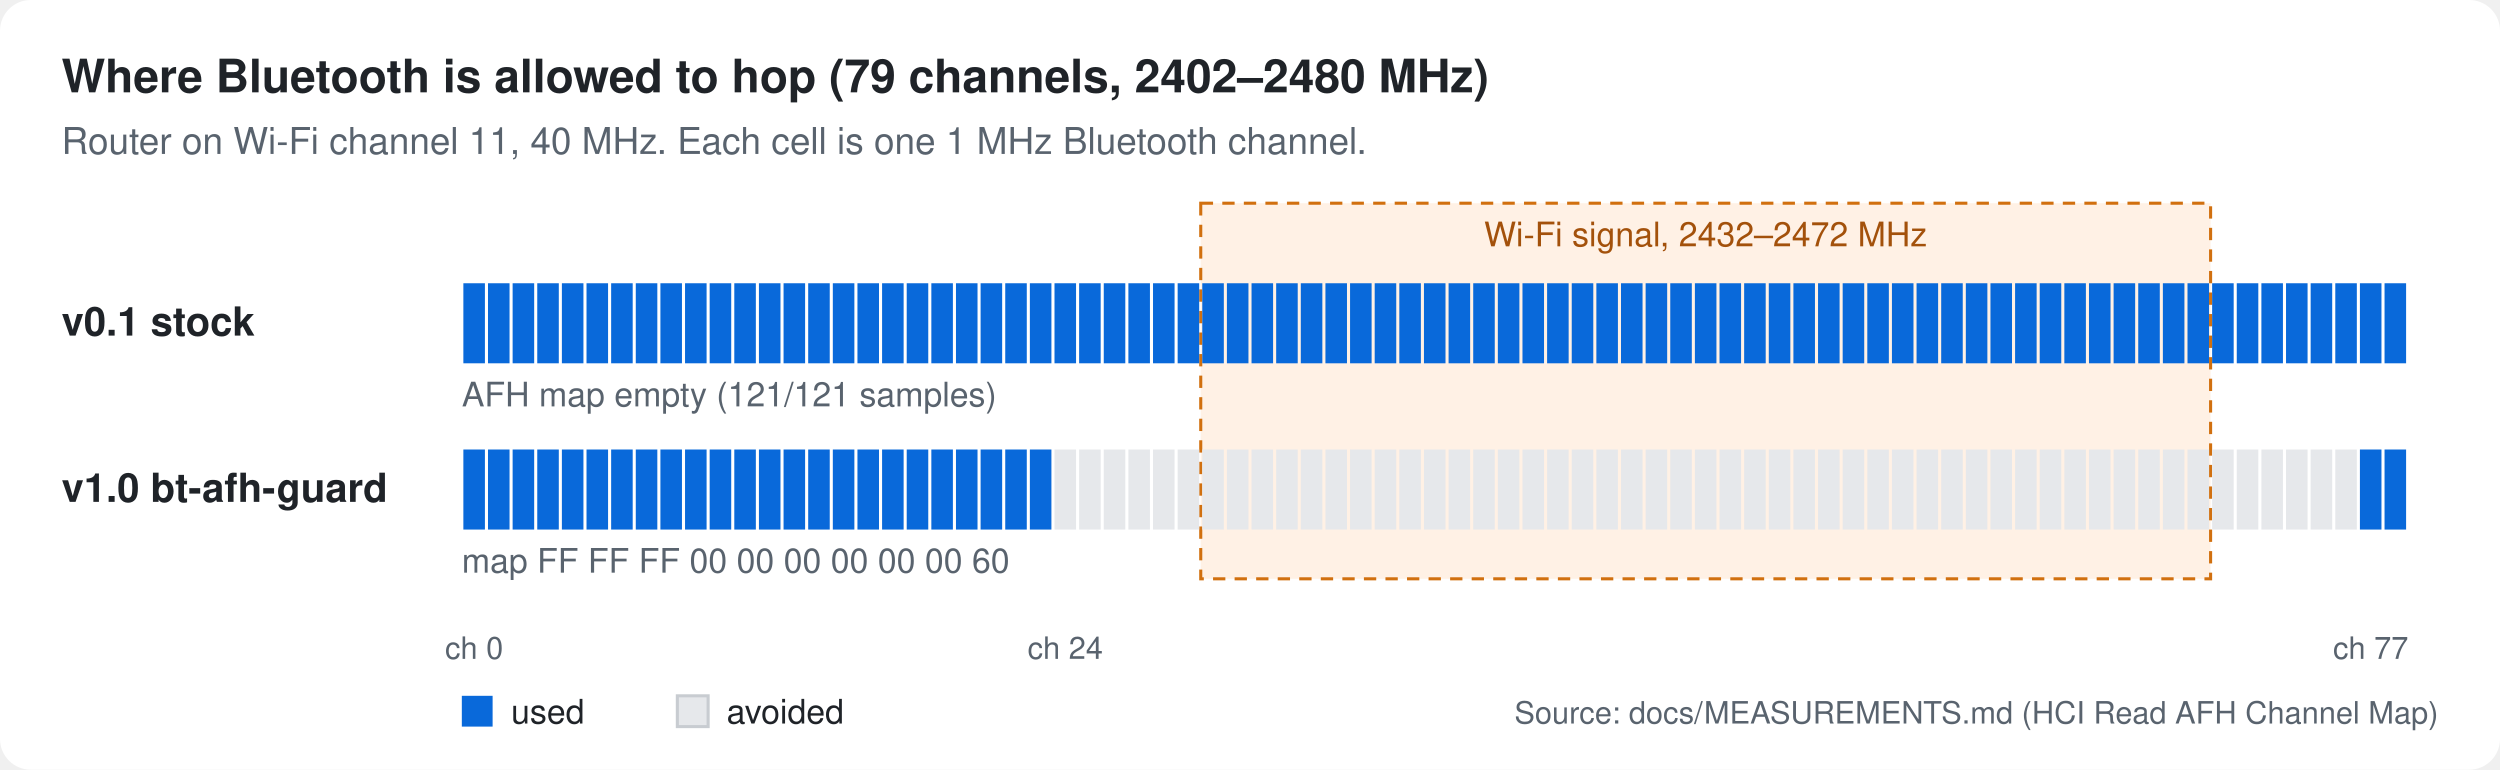
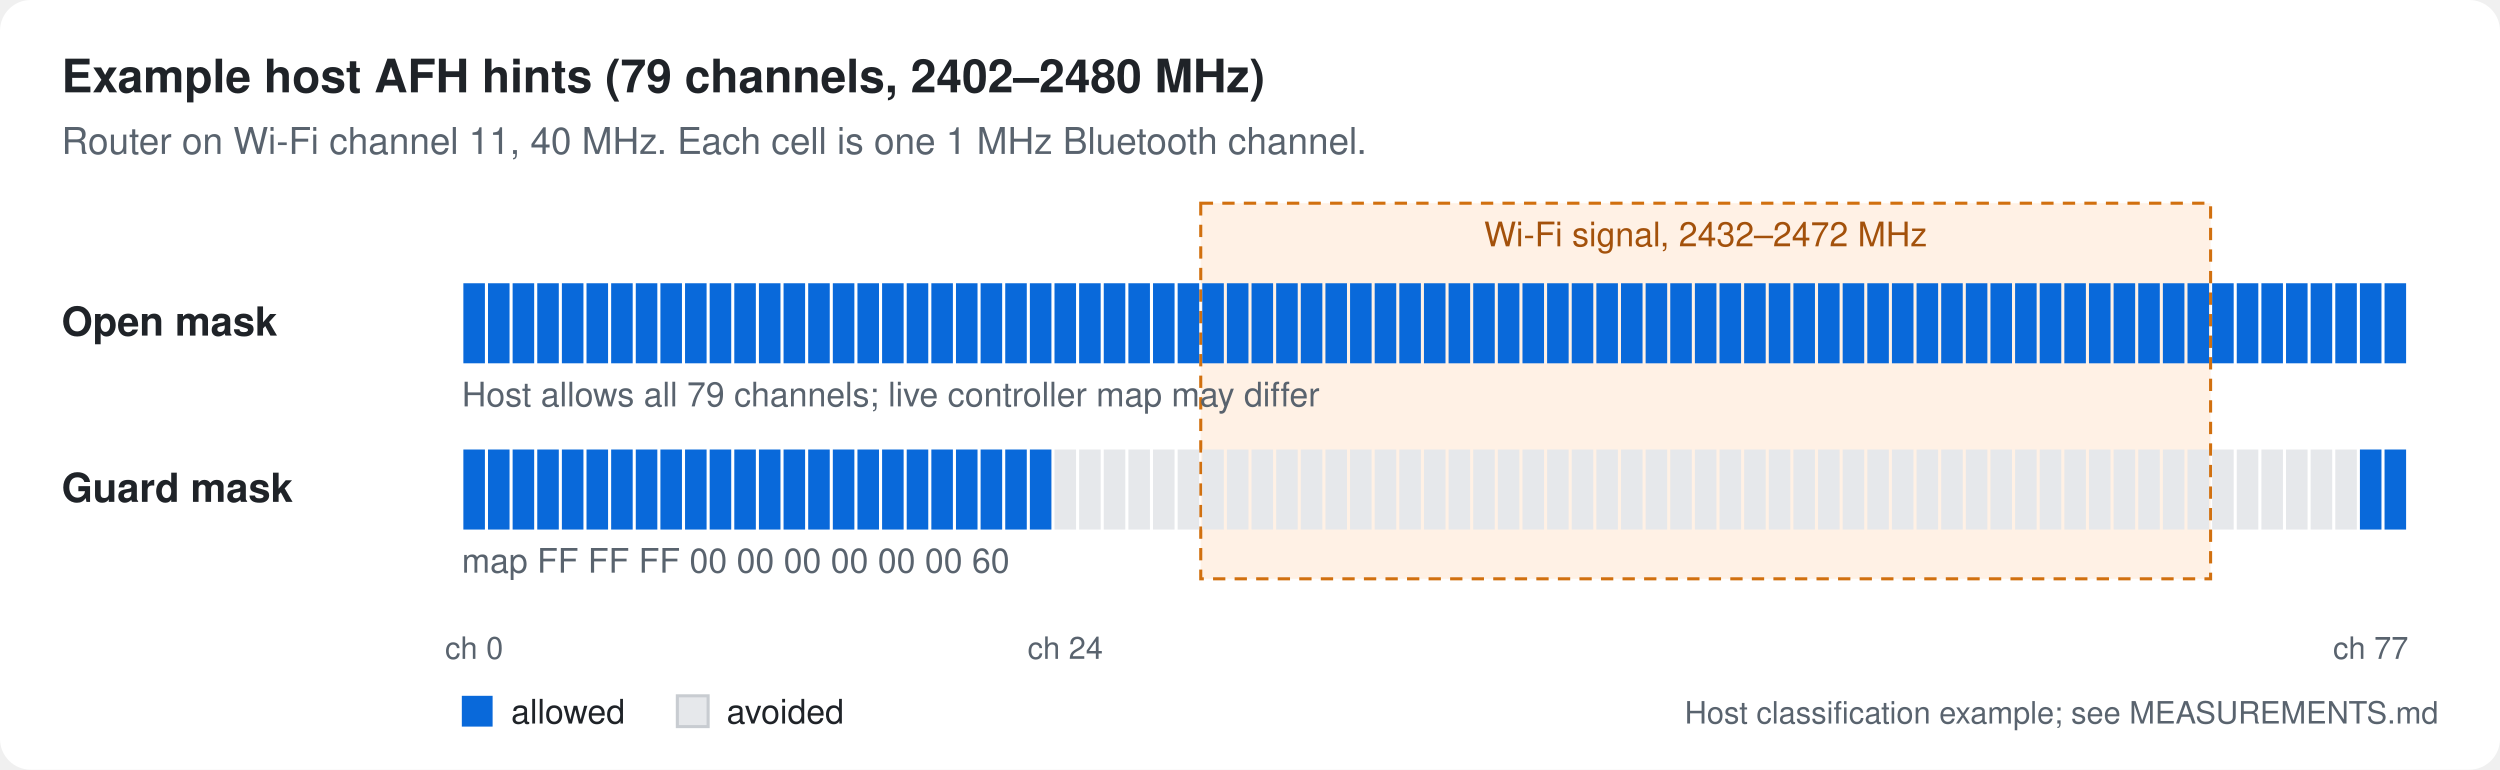
<svg xmlns="http://www.w3.org/2000/svg" viewBox="0 0 812 250" width="812" height="250" font-family="-apple-system,Segoe UI,Helvetica,Arial,sans-serif" role="img" aria-labelledby="t d">
  <rect width="812" height="250" rx="10" fill="#ffffff" />
-   <text x="20" y="30" font-size="15" font-weight="700" fill="#1f2328">Where Bluetooth is allowed to hop (79 channels, 2402–2480 MHz)</text>
+   <text x="20" y="30" font-size="15" font-weight="700" fill="#1f2328">Example host AFH hints (79 channels, 2402–2480 MHz)</text>
  <text x="20" y="50" font-size="12" fill="#59636e">Router on Wi-Fi channel 11, 40 MHz. Each cell is one 1 MHz Bluetooth channel.</text>
  <rect x="390" y="66" width="328" height="122" fill="#fff1e5" stroke="#d1700f" stroke-dasharray="4 3" />
  <text x="554.0" y="80" font-size="11" text-anchor="middle" fill="#a3510b">Wi-Fi signal, 2432–2472 MHz</text>
-   <text x="20" y="109" font-size="13" font-weight="600" fill="#1f2328">v0.1  stock</text>
+   <text x="20" y="109" font-size="13" font-weight="600" fill="#1f2328">Open mask</text>
  <rect x="150.5" y="92" width="7" height="26" fill="#0969da" />
  <rect x="158.5" y="92" width="7" height="26" fill="#0969da" />
  <rect x="166.5" y="92" width="7" height="26" fill="#0969da" />
  <rect x="174.5" y="92" width="7" height="26" fill="#0969da" />
  <rect x="182.5" y="92" width="7" height="26" fill="#0969da" />
  <rect x="190.5" y="92" width="7" height="26" fill="#0969da" />
  <rect x="198.5" y="92" width="7" height="26" fill="#0969da" />
  <rect x="206.5" y="92" width="7" height="26" fill="#0969da" />
  <rect x="214.5" y="92" width="7" height="26" fill="#0969da" />
  <rect x="222.5" y="92" width="7" height="26" fill="#0969da" />
  <rect x="230.5" y="92" width="7" height="26" fill="#0969da" />
  <rect x="238.5" y="92" width="7" height="26" fill="#0969da" />
  <rect x="246.5" y="92" width="7" height="26" fill="#0969da" />
  <rect x="254.5" y="92" width="7" height="26" fill="#0969da" />
  <rect x="262.5" y="92" width="7" height="26" fill="#0969da" />
  <rect x="270.5" y="92" width="7" height="26" fill="#0969da" />
  <rect x="278.5" y="92" width="7" height="26" fill="#0969da" />
  <rect x="286.5" y="92" width="7" height="26" fill="#0969da" />
  <rect x="294.5" y="92" width="7" height="26" fill="#0969da" />
  <rect x="302.5" y="92" width="7" height="26" fill="#0969da" />
  <rect x="310.5" y="92" width="7" height="26" fill="#0969da" />
  <rect x="318.5" y="92" width="7" height="26" fill="#0969da" />
  <rect x="326.5" y="92" width="7" height="26" fill="#0969da" />
  <rect x="334.5" y="92" width="7" height="26" fill="#0969da" />
  <rect x="342.5" y="92" width="7" height="26" fill="#0969da" />
  <rect x="350.5" y="92" width="7" height="26" fill="#0969da" />
  <rect x="358.5" y="92" width="7" height="26" fill="#0969da" />
  <rect x="366.5" y="92" width="7" height="26" fill="#0969da" />
  <rect x="374.5" y="92" width="7" height="26" fill="#0969da" />
  <rect x="382.5" y="92" width="7" height="26" fill="#0969da" />
  <rect x="390.5" y="92" width="7" height="26" fill="#0969da" />
  <rect x="398.5" y="92" width="7" height="26" fill="#0969da" />
  <rect x="406.5" y="92" width="7" height="26" fill="#0969da" />
  <rect x="414.5" y="92" width="7" height="26" fill="#0969da" />
  <rect x="422.5" y="92" width="7" height="26" fill="#0969da" />
  <rect x="430.5" y="92" width="7" height="26" fill="#0969da" />
  <rect x="438.5" y="92" width="7" height="26" fill="#0969da" />
  <rect x="446.5" y="92" width="7" height="26" fill="#0969da" />
  <rect x="454.5" y="92" width="7" height="26" fill="#0969da" />
  <rect x="462.5" y="92" width="7" height="26" fill="#0969da" />
  <rect x="470.5" y="92" width="7" height="26" fill="#0969da" />
  <rect x="478.5" y="92" width="7" height="26" fill="#0969da" />
  <rect x="486.5" y="92" width="7" height="26" fill="#0969da" />
  <rect x="494.5" y="92" width="7" height="26" fill="#0969da" />
  <rect x="502.5" y="92" width="7" height="26" fill="#0969da" />
  <rect x="510.5" y="92" width="7" height="26" fill="#0969da" />
  <rect x="518.5" y="92" width="7" height="26" fill="#0969da" />
  <rect x="526.5" y="92" width="7" height="26" fill="#0969da" />
  <rect x="534.5" y="92" width="7" height="26" fill="#0969da" />
  <rect x="542.5" y="92" width="7" height="26" fill="#0969da" />
  <rect x="550.5" y="92" width="7" height="26" fill="#0969da" />
  <rect x="558.5" y="92" width="7" height="26" fill="#0969da" />
  <rect x="566.5" y="92" width="7" height="26" fill="#0969da" />
  <rect x="574.5" y="92" width="7" height="26" fill="#0969da" />
  <rect x="582.5" y="92" width="7" height="26" fill="#0969da" />
  <rect x="590.5" y="92" width="7" height="26" fill="#0969da" />
  <rect x="598.5" y="92" width="7" height="26" fill="#0969da" />
  <rect x="606.5" y="92" width="7" height="26" fill="#0969da" />
  <rect x="614.5" y="92" width="7" height="26" fill="#0969da" />
  <rect x="622.5" y="92" width="7" height="26" fill="#0969da" />
  <rect x="630.5" y="92" width="7" height="26" fill="#0969da" />
  <rect x="638.5" y="92" width="7" height="26" fill="#0969da" />
  <rect x="646.5" y="92" width="7" height="26" fill="#0969da" />
  <rect x="654.5" y="92" width="7" height="26" fill="#0969da" />
  <rect x="662.5" y="92" width="7" height="26" fill="#0969da" />
  <rect x="670.5" y="92" width="7" height="26" fill="#0969da" />
  <rect x="678.5" y="92" width="7" height="26" fill="#0969da" />
  <rect x="686.5" y="92" width="7" height="26" fill="#0969da" />
  <rect x="694.5" y="92" width="7" height="26" fill="#0969da" />
  <rect x="702.5" y="92" width="7" height="26" fill="#0969da" />
  <rect x="710.5" y="92" width="7" height="26" fill="#0969da" />
  <rect x="718.5" y="92" width="7" height="26" fill="#0969da" />
  <rect x="726.5" y="92" width="7" height="26" fill="#0969da" />
  <rect x="734.5" y="92" width="7" height="26" fill="#0969da" />
  <rect x="742.5" y="92" width="7" height="26" fill="#0969da" />
  <rect x="750.5" y="92" width="7" height="26" fill="#0969da" />
  <rect x="758.5" y="92" width="7" height="26" fill="#0969da" />
  <rect x="766.5" y="92" width="7" height="26" fill="#0969da" />
  <rect x="774.5" y="92" width="7" height="26" fill="#0969da" />
-   <text x="150" y="132" font-size="11" fill="#59636e">AFH map empty (121/121 samples)</text>
-   <text x="20" y="163" font-size="13" font-weight="600" fill="#1f2328">v1.0  bt-afh-guard</text>
+   <text x="150" y="132" font-size="11" fill="#59636e">Host allows all 79 channels; live controller map may differ</text>
+   <text x="20" y="163" font-size="13" font-weight="600" fill="#1f2328">Guard mask</text>
  <rect x="150.5" y="146" width="7" height="26" fill="#0969da" />
  <rect x="158.5" y="146" width="7" height="26" fill="#0969da" />
  <rect x="166.5" y="146" width="7" height="26" fill="#0969da" />
  <rect x="174.5" y="146" width="7" height="26" fill="#0969da" />
  <rect x="182.5" y="146" width="7" height="26" fill="#0969da" />
  <rect x="190.5" y="146" width="7" height="26" fill="#0969da" />
  <rect x="198.5" y="146" width="7" height="26" fill="#0969da" />
  <rect x="206.5" y="146" width="7" height="26" fill="#0969da" />
  <rect x="214.5" y="146" width="7" height="26" fill="#0969da" />
  <rect x="222.5" y="146" width="7" height="26" fill="#0969da" />
  <rect x="230.5" y="146" width="7" height="26" fill="#0969da" />
  <rect x="238.5" y="146" width="7" height="26" fill="#0969da" />
  <rect x="246.5" y="146" width="7" height="26" fill="#0969da" />
  <rect x="254.5" y="146" width="7" height="26" fill="#0969da" />
  <rect x="262.5" y="146" width="7" height="26" fill="#0969da" />
  <rect x="270.5" y="146" width="7" height="26" fill="#0969da" />
  <rect x="278.5" y="146" width="7" height="26" fill="#0969da" />
  <rect x="286.5" y="146" width="7" height="26" fill="#0969da" />
  <rect x="294.5" y="146" width="7" height="26" fill="#0969da" />
  <rect x="302.5" y="146" width="7" height="26" fill="#0969da" />
  <rect x="310.5" y="146" width="7" height="26" fill="#0969da" />
  <rect x="318.5" y="146" width="7" height="26" fill="#0969da" />
  <rect x="326.5" y="146" width="7" height="26" fill="#0969da" />
  <rect x="334.5" y="146" width="7" height="26" fill="#0969da" />
  <rect x="342.5" y="146" width="7" height="26" fill="#e6e8eb" />
  <rect x="350.5" y="146" width="7" height="26" fill="#e6e8eb" />
  <rect x="358.5" y="146" width="7" height="26" fill="#e6e8eb" />
  <rect x="366.5" y="146" width="7" height="26" fill="#e6e8eb" />
  <rect x="374.5" y="146" width="7" height="26" fill="#e6e8eb" />
  <rect x="382.5" y="146" width="7" height="26" fill="#e6e8eb" />
  <rect x="390.5" y="146" width="7" height="26" fill="#e6e8eb" />
  <rect x="398.5" y="146" width="7" height="26" fill="#e6e8eb" />
  <rect x="406.5" y="146" width="7" height="26" fill="#e6e8eb" />
  <rect x="414.5" y="146" width="7" height="26" fill="#e6e8eb" />
  <rect x="422.5" y="146" width="7" height="26" fill="#e6e8eb" />
  <rect x="430.5" y="146" width="7" height="26" fill="#e6e8eb" />
  <rect x="438.5" y="146" width="7" height="26" fill="#e6e8eb" />
  <rect x="446.5" y="146" width="7" height="26" fill="#e6e8eb" />
  <rect x="454.5" y="146" width="7" height="26" fill="#e6e8eb" />
  <rect x="462.5" y="146" width="7" height="26" fill="#e6e8eb" />
  <rect x="470.5" y="146" width="7" height="26" fill="#e6e8eb" />
  <rect x="478.5" y="146" width="7" height="26" fill="#e6e8eb" />
  <rect x="486.5" y="146" width="7" height="26" fill="#e6e8eb" />
  <rect x="494.5" y="146" width="7" height="26" fill="#e6e8eb" />
  <rect x="502.5" y="146" width="7" height="26" fill="#e6e8eb" />
  <rect x="510.5" y="146" width="7" height="26" fill="#e6e8eb" />
  <rect x="518.5" y="146" width="7" height="26" fill="#e6e8eb" />
  <rect x="526.5" y="146" width="7" height="26" fill="#e6e8eb" />
  <rect x="534.5" y="146" width="7" height="26" fill="#e6e8eb" />
  <rect x="542.5" y="146" width="7" height="26" fill="#e6e8eb" />
  <rect x="550.5" y="146" width="7" height="26" fill="#e6e8eb" />
  <rect x="558.5" y="146" width="7" height="26" fill="#e6e8eb" />
  <rect x="566.5" y="146" width="7" height="26" fill="#e6e8eb" />
  <rect x="574.5" y="146" width="7" height="26" fill="#e6e8eb" />
  <rect x="582.5" y="146" width="7" height="26" fill="#e6e8eb" />
  <rect x="590.5" y="146" width="7" height="26" fill="#e6e8eb" />
  <rect x="598.5" y="146" width="7" height="26" fill="#e6e8eb" />
  <rect x="606.5" y="146" width="7" height="26" fill="#e6e8eb" />
  <rect x="614.5" y="146" width="7" height="26" fill="#e6e8eb" />
  <rect x="622.5" y="146" width="7" height="26" fill="#e6e8eb" />
  <rect x="630.5" y="146" width="7" height="26" fill="#e6e8eb" />
  <rect x="638.5" y="146" width="7" height="26" fill="#e6e8eb" />
  <rect x="646.5" y="146" width="7" height="26" fill="#e6e8eb" />
  <rect x="654.5" y="146" width="7" height="26" fill="#e6e8eb" />
  <rect x="662.5" y="146" width="7" height="26" fill="#e6e8eb" />
  <rect x="670.5" y="146" width="7" height="26" fill="#e6e8eb" />
  <rect x="678.5" y="146" width="7" height="26" fill="#e6e8eb" />
  <rect x="686.5" y="146" width="7" height="26" fill="#e6e8eb" />
  <rect x="694.5" y="146" width="7" height="26" fill="#e6e8eb" />
  <rect x="702.5" y="146" width="7" height="26" fill="#e6e8eb" />
  <rect x="710.5" y="146" width="7" height="26" fill="#e6e8eb" />
  <rect x="718.5" y="146" width="7" height="26" fill="#e6e8eb" />
  <rect x="726.5" y="146" width="7" height="26" fill="#e6e8eb" />
  <rect x="734.5" y="146" width="7" height="26" fill="#e6e8eb" />
  <rect x="742.5" y="146" width="7" height="26" fill="#e6e8eb" />
  <rect x="750.5" y="146" width="7" height="26" fill="#e6e8eb" />
  <rect x="758.5" y="146" width="7" height="26" fill="#e6e8eb" />
  <rect x="766.5" y="146" width="7" height="26" fill="#0969da" />
  <rect x="774.5" y="146" width="7" height="26" fill="#0969da" />
  <text x="150" y="186" font-size="11" fill="#59636e">map FF FF FF 00 00 00 00 00 00 60</text>
  <text x="154.0" y="214" font-size="10" text-anchor="middle" fill="#59636e">ch 0</text>
  <text x="346.0" y="214" font-size="10" text-anchor="middle" fill="#59636e">ch 24</text>
  <text x="770.0" y="214" font-size="10" text-anchor="middle" fill="#59636e">ch 77</text>
  <rect x="150" y="226" width="10" height="10" fill="#0969da" />
-   <text x="166" y="235" font-size="11" fill="#1f2328">used</text>
+   <text x="166" y="235" font-size="11" fill="#1f2328">allowed</text>
  <rect x="220" y="226" width="10" height="10" fill="#e6e8eb" stroke="#c8ccd1" />
  <text x="236" y="235" font-size="11" fill="#1f2328">avoided</text>
-   <text x="792" y="235" font-size="10" text-anchor="end" fill="#59636e">Source: docs/MEASUREMENTS.md (HCI Read AFH Channel Map)</text>
+   <text x="792" y="235" font-size="10" text-anchor="end" fill="#59636e">Host classification example; see MEASUREMENTS.md</text>
</svg>
